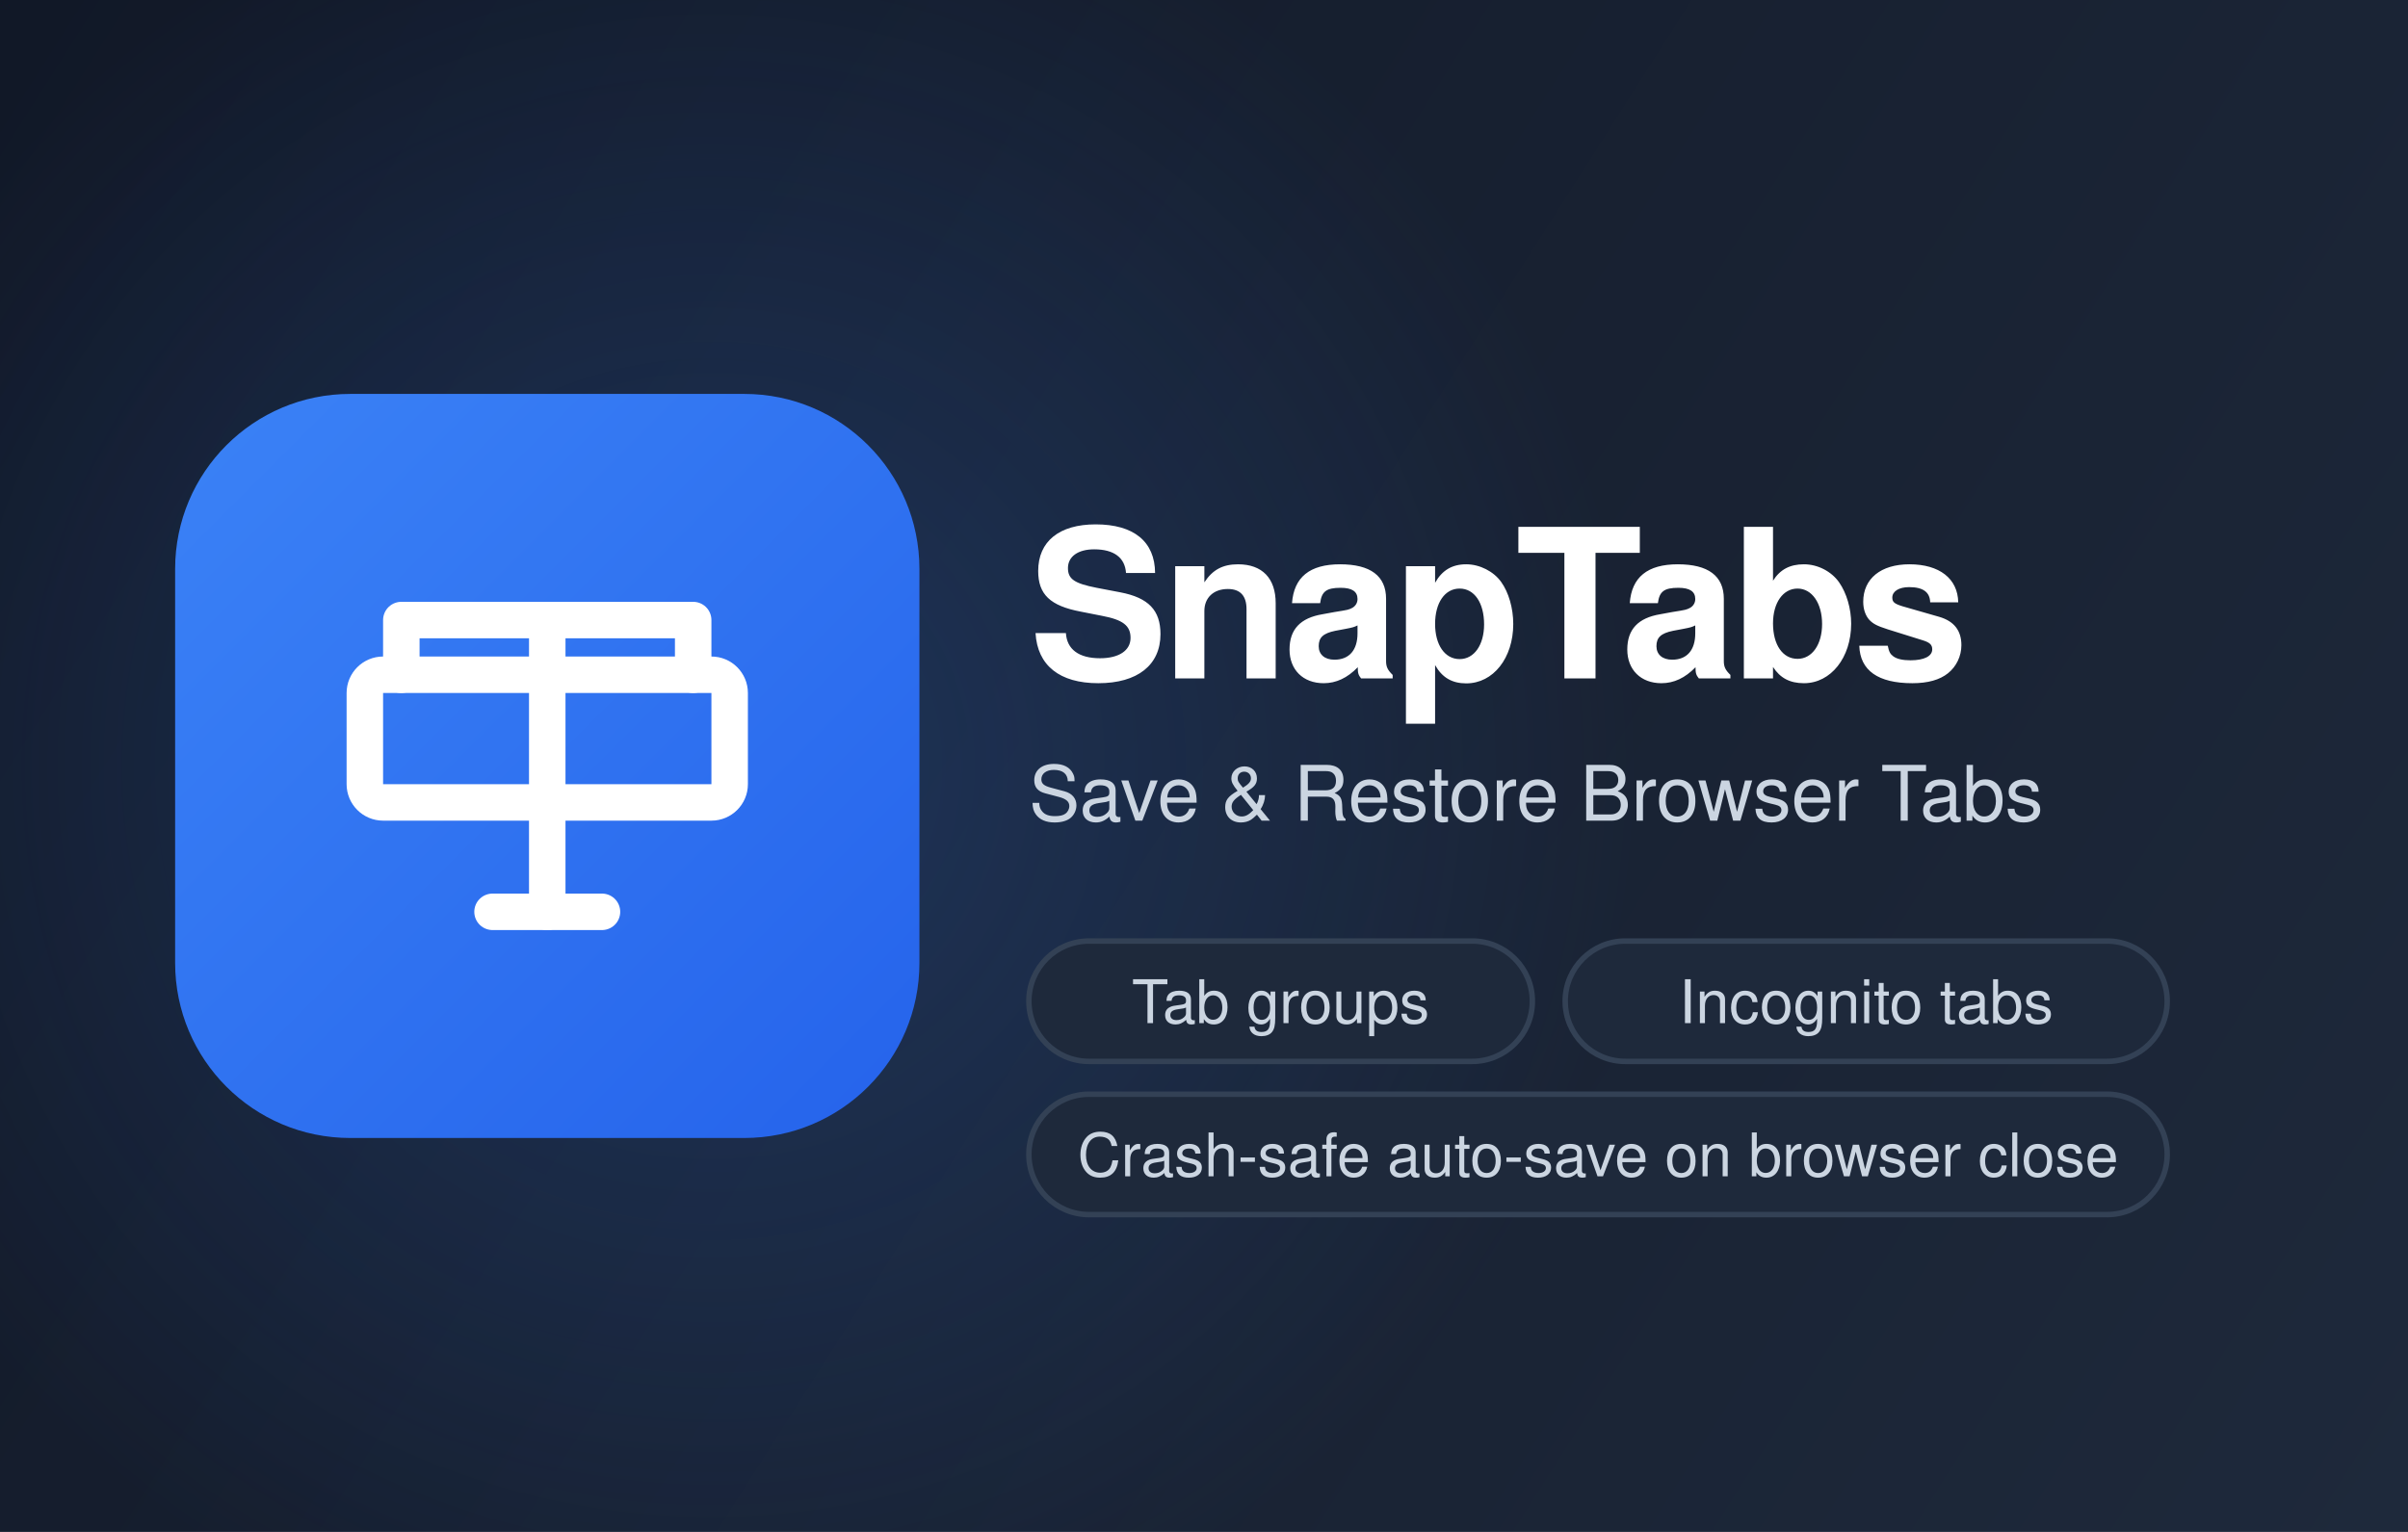
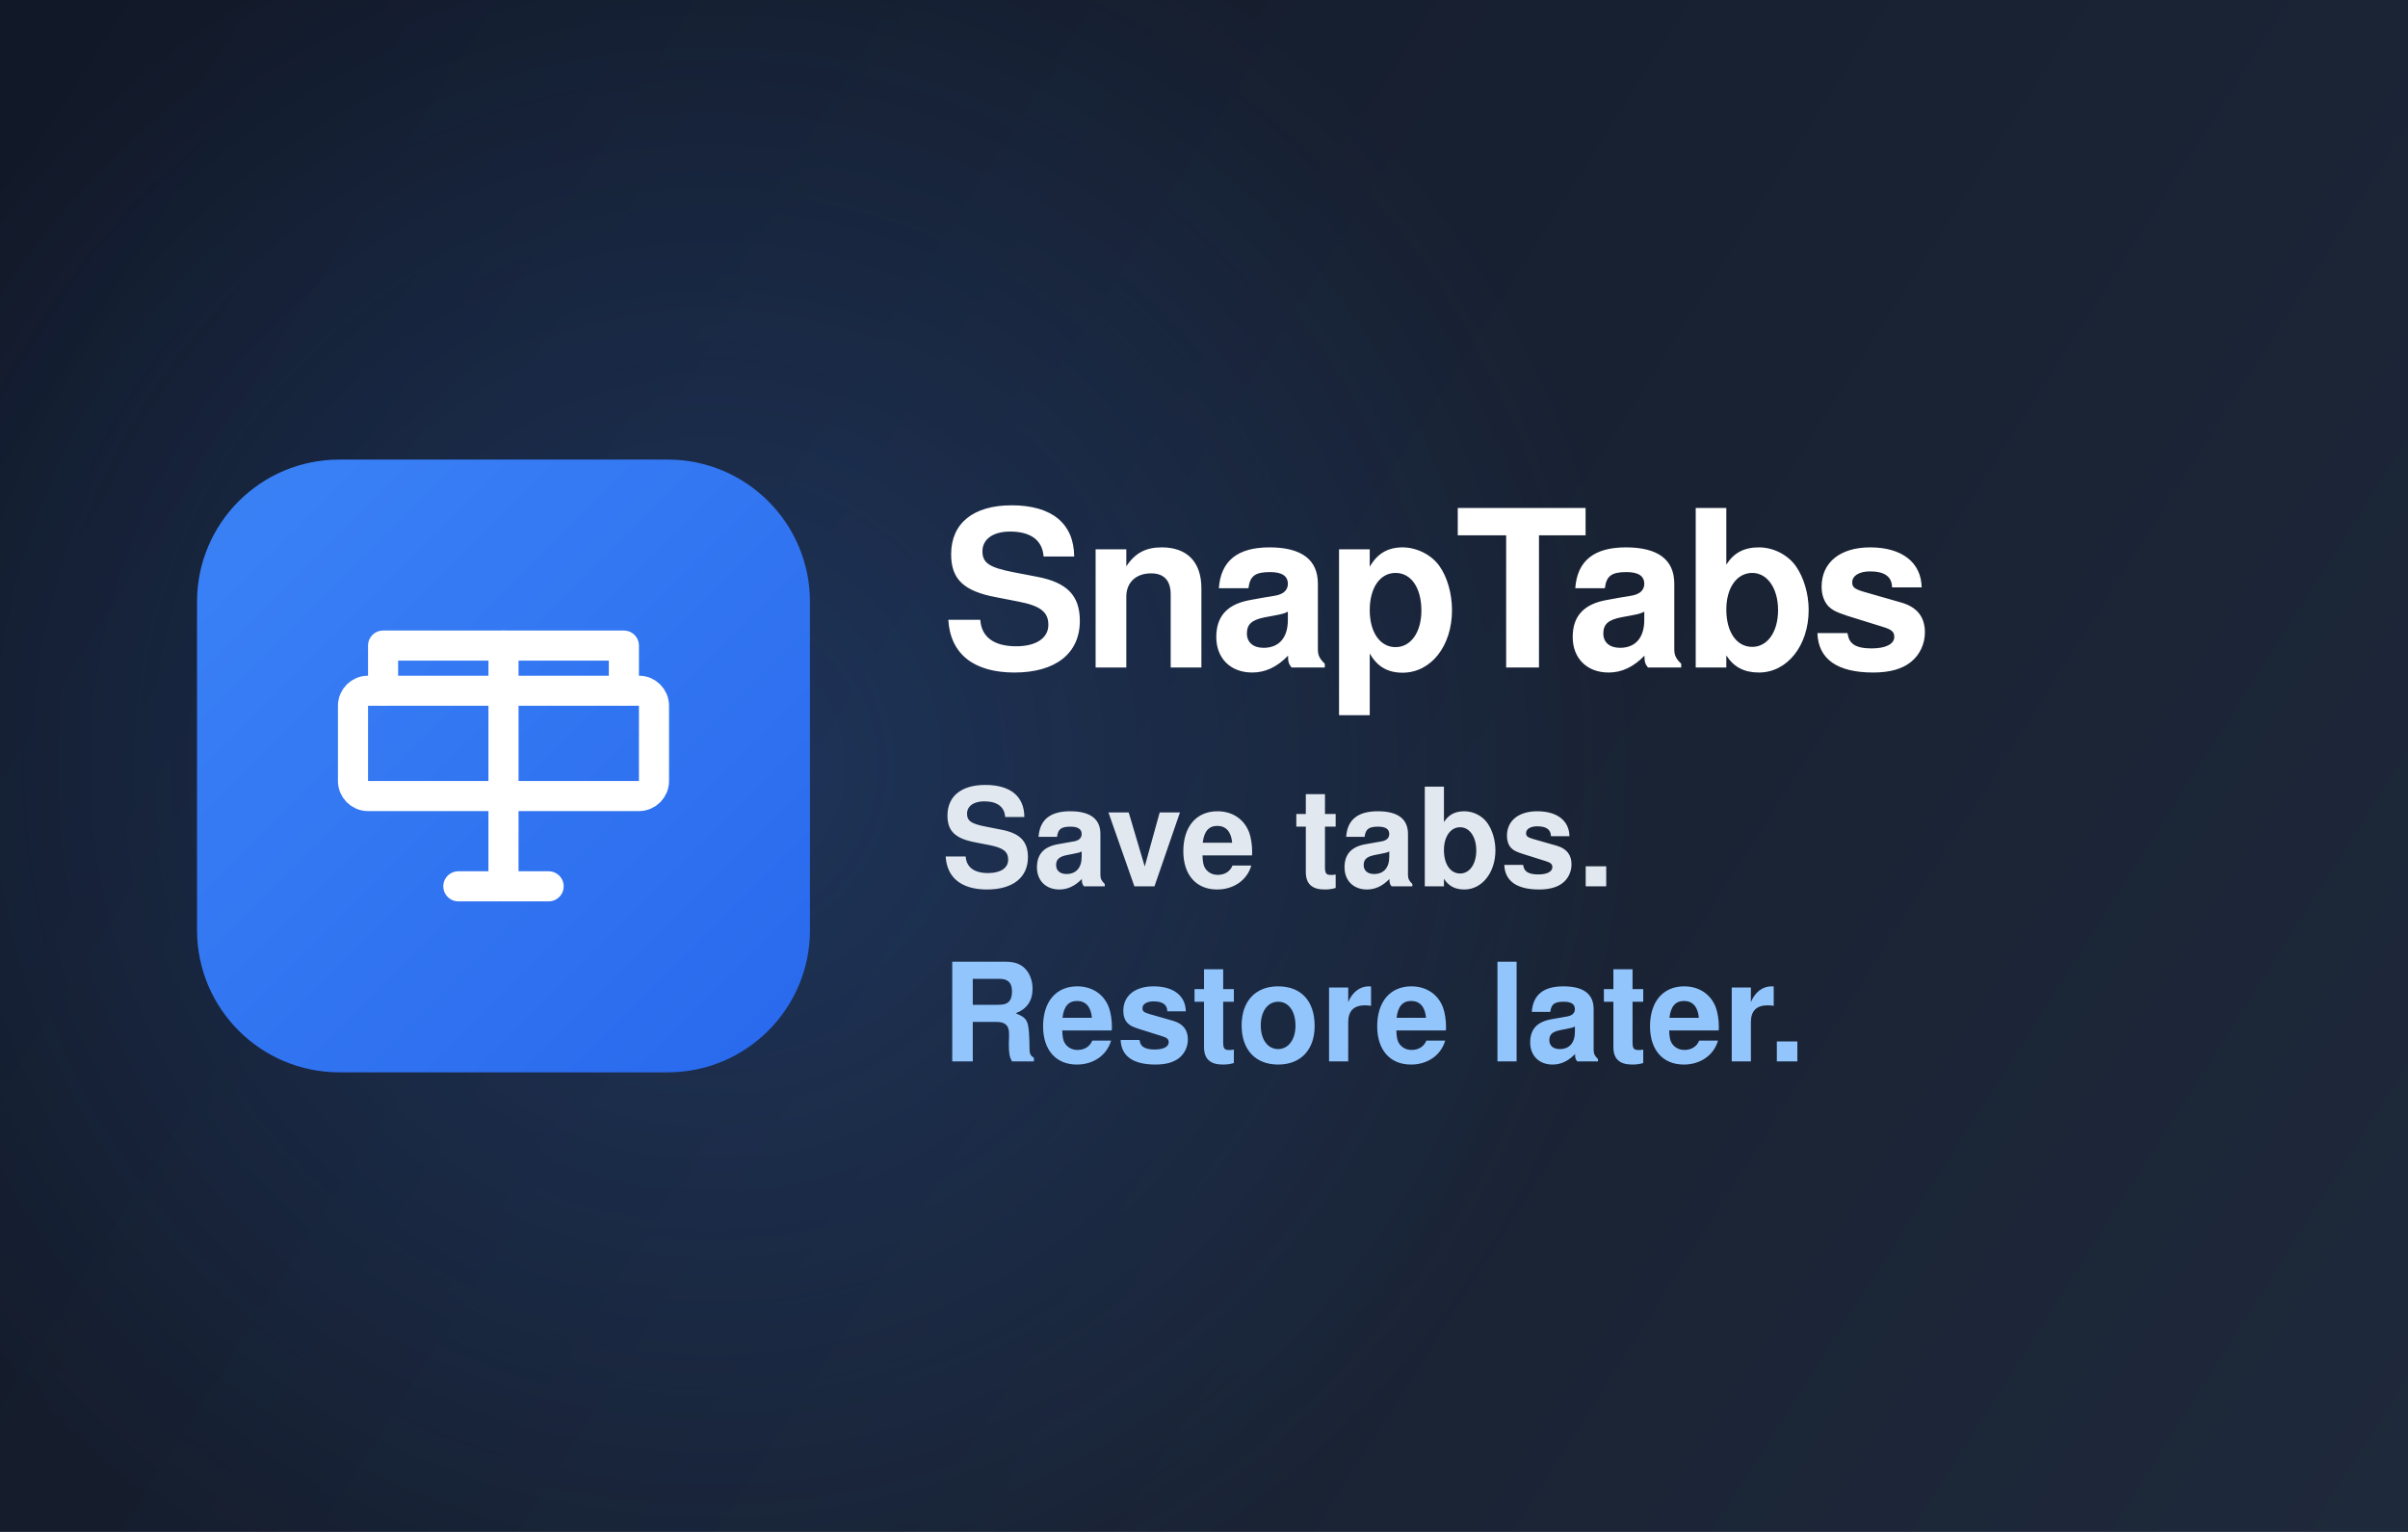
<svg xmlns="http://www.w3.org/2000/svg" width="440" height="280" viewBox="0 0 440 280">
  <defs>
    <linearGradient id="bg" x1="0" y1="0" x2="440" y2="280" gradientUnits="userSpaceOnUse">
      <stop offset="0%" stop-color="#111827" />
      <stop offset="100%" stop-color="#1e293b" />
    </linearGradient>
    <linearGradient id="iconGrad" x1="0" y1="0" x2="136" y2="136" gradientUnits="userSpaceOnUse">
      <stop offset="0%" stop-color="#3b82f6" />
      <stop offset="100%" stop-color="#2563eb" />
    </linearGradient>
    <radialGradient id="glow" cx="130" cy="140" r="170" gradientUnits="userSpaceOnUse">
      <stop offset="0%" stop-color="#3b82f6" stop-opacity="0.22" />
      <stop offset="100%" stop-color="#3b82f6" stop-opacity="0" />
    </radialGradient>
  </defs>
  <rect width="440" height="280" fill="url(#bg)" />
  <rect width="440" height="280" fill="url(#glow)" />
-   <g transform="translate(32, 72)">
-     <rect width="136" height="136" rx="32" fill="url(#iconGrad)" />
-     <g transform="translate(28, 28) scale(3.333)" stroke="white" stroke-width="2" stroke-linecap="round" stroke-linejoin="round" fill="none">
+   <g transform="translate(36, 84)">
+     <rect width="112" height="112" rx="26" fill="url(#iconGrad)" />
+     <g transform="translate(23, 23) scale(2.75)" stroke="white" stroke-width="2" stroke-linecap="round" stroke-linejoin="round" fill="none">
      <path d="M4 7V4h16v3" />
      <path d="M9 20h6" />
      <path d="M12 4v16" />
      <rect x="2" y="7" width="20" height="7" rx="1" />
    </g>
  </g>
-   <text x="188" y="124" font-family="-apple-system, BlinkMacSystemFont, 'SF Pro Display', 'Segoe UI', Helvetica, Arial, sans-serif" font-size="38" font-weight="700" fill="#ffffff" letter-spacing="-1">SnapTabs</text>
-   <text x="188" y="150" font-family="-apple-system, BlinkMacSystemFont, 'SF Pro Text', 'Segoe UI', Helvetica, Arial, sans-serif" font-size="14" font-weight="500" fill="#cbd5e1">Save &amp; Restore Browser Tabs</text>
-   <g font-family="-apple-system, BlinkMacSystemFont, 'SF Pro Text', 'Segoe UI', Helvetica, Arial, sans-serif" font-size="11" font-weight="500" fill="#cbd5e1">
-     <g>
-       <rect x="188" y="172" width="92" height="22" rx="11" fill="#1e293b" stroke="#334155" stroke-width="1" />
-       <text x="234" y="187" text-anchor="middle">Tab groups</text>
-     </g>
-     <g>
-       <rect x="286" y="172" width="110" height="22" rx="11" fill="#1e293b" stroke="#334155" stroke-width="1" />
-       <text x="341" y="187" text-anchor="middle">Incognito tabs</text>
-     </g>
-     <g>
-       <rect x="188" y="200" width="208" height="22" rx="11" fill="#1e293b" stroke="#334155" stroke-width="1" />
-       <text x="292" y="215" text-anchor="middle">Crash-safe auto-save on browser close</text>
-     </g>
+   <g font-family="-apple-system, BlinkMacSystemFont, 'SF Pro Display', 'Segoe UI', Helvetica, Arial, sans-serif">
+     <text x="172" y="122" font-size="40" font-weight="700" fill="#ffffff" letter-spacing="-1">SnapTabs</text>
+     <text x="172" y="162" font-size="25" font-weight="600" fill="#e2e8f0">Save tabs.</text>
+     <text x="172" y="194" font-size="25" font-weight="600" fill="#93c5fd">Restore later.</text>
  </g>
</svg>
